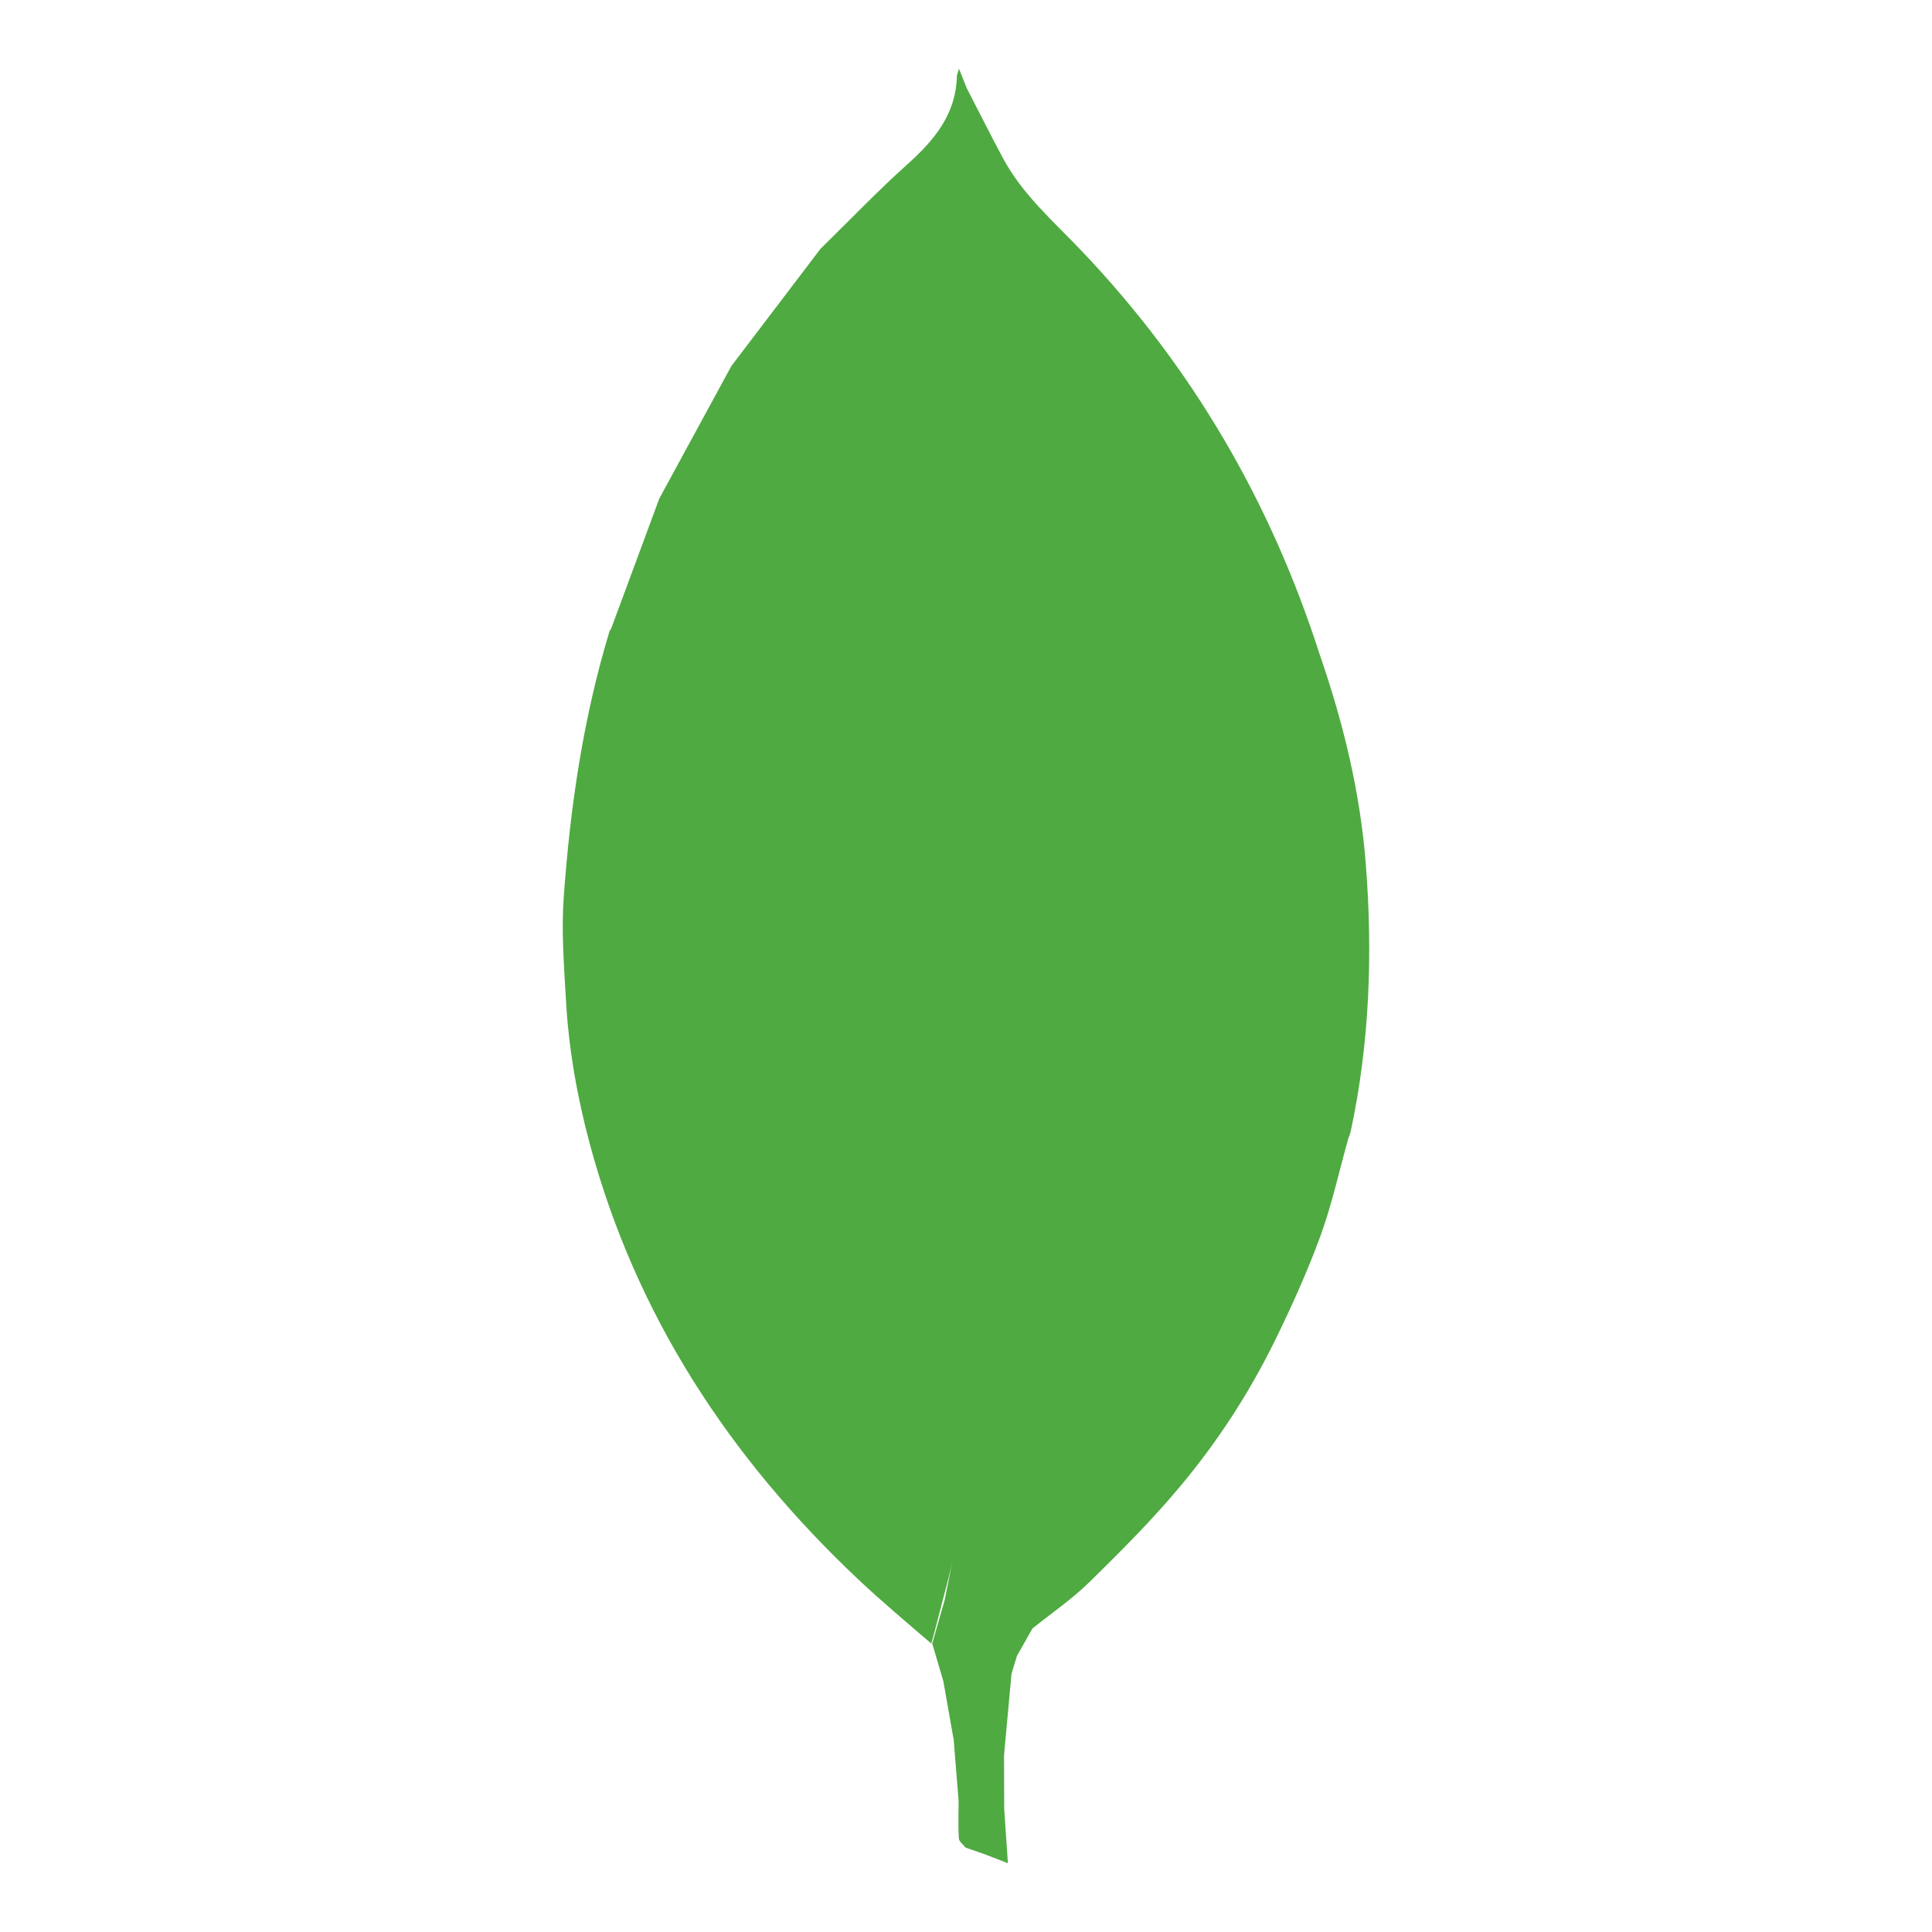
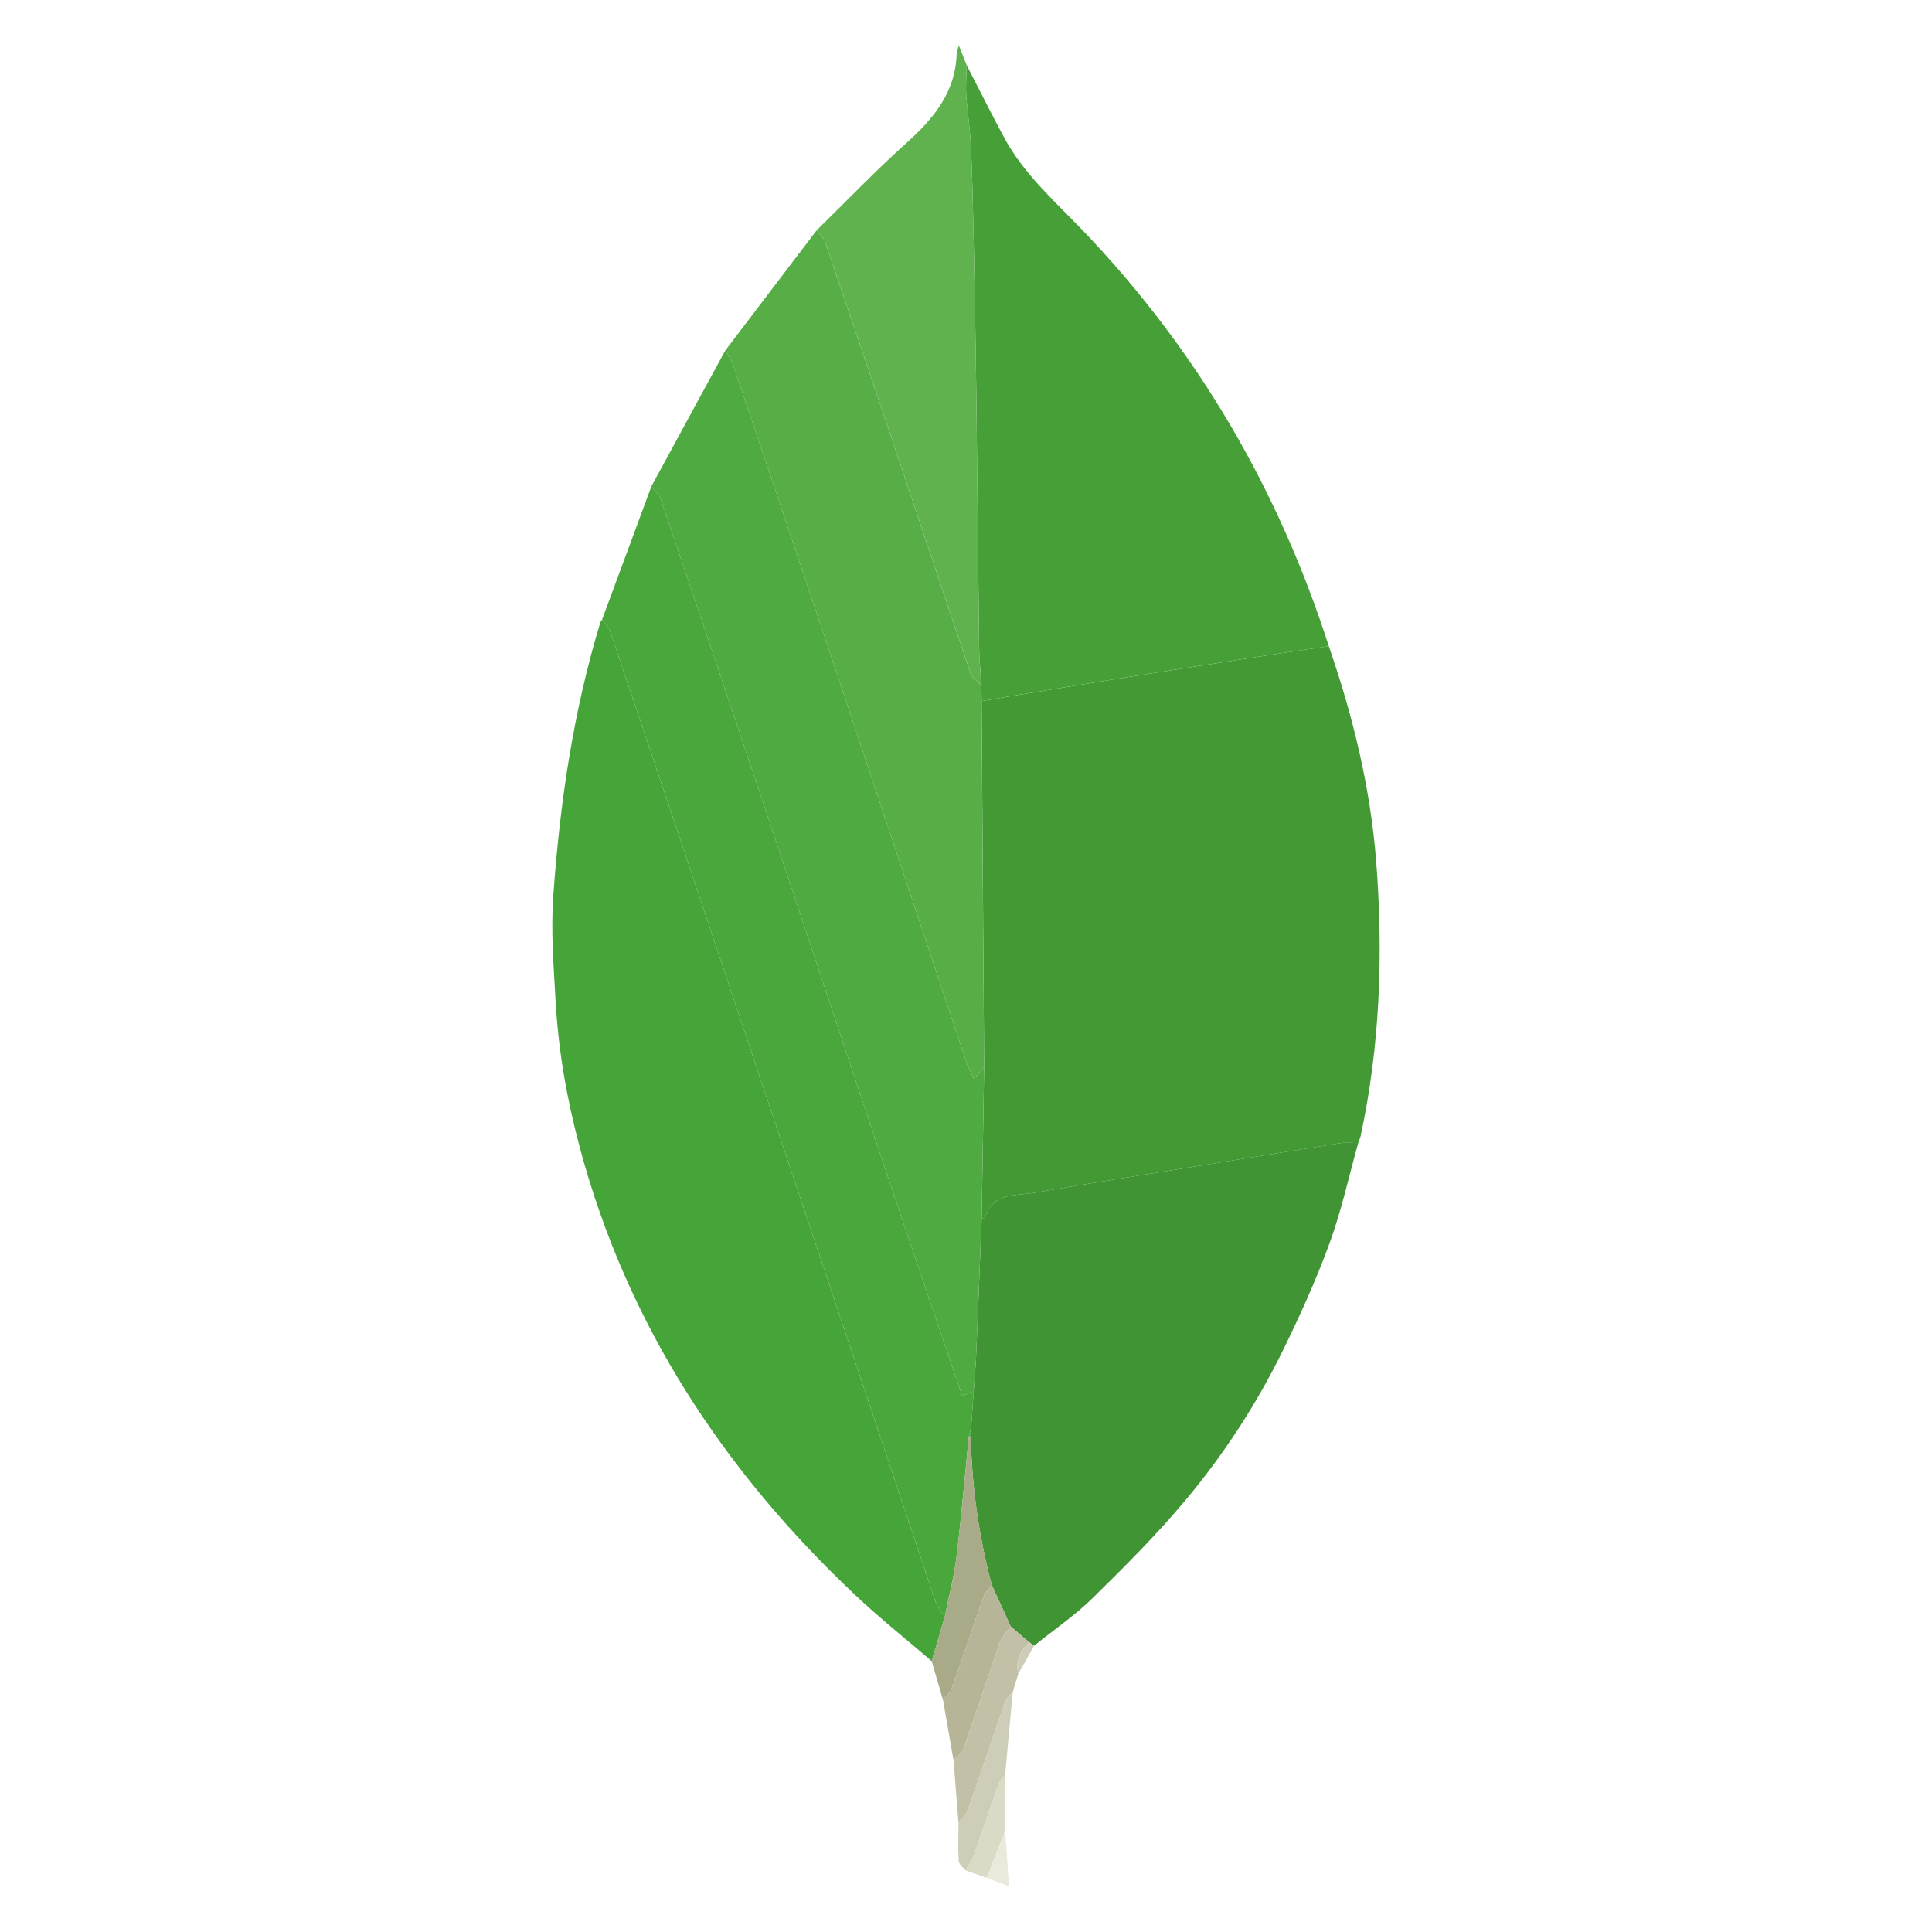
<svg xmlns="http://www.w3.org/2000/svg" viewBox="0 0 128 128">
-   <path fill-rule="evenodd" clip-rule="evenodd" fill="#4FAA41" d="M90.491 57.282c-.37-4.79-1.496-9.409-3.062-13.934-3.244-10.104-8.45-19.046-15.783-26.74-1.854-1.946-3.916-3.729-5.209-6.151-.818-1.532-1.597-3.085-2.394-4.629l-.505-1.273c-.085.292-.139.396-.142.501-.065 2.517-1.491 4.224-3.267 5.817-1.997 1.793-3.856 3.739-5.775 5.618l-5.901 7.763c-1.592 2.925-3.182 5.85-4.772 8.775l-3.19 8.617-.096.134c-1.756 5.768-2.622 11.698-3.048 17.688-.16 2.251.022 4.535.149 6.798.181 3.235.743 6.415 1.586 9.545 3.062 11.372 9.276 20.805 17.771 28.819 1.579 1.489 3.199 2.843 4.847 4.26.282-.965.507-1.93.763-2.895.256-.961.515-1.917.688-2.881-.174.964-.369 1.92-.562 2.881l-.826 2.895.738 2.501.684 3.884.326 4.053c-.003.823-.036 1.648.014 2.47.012.21.288.404.442.606l1.376.483 1.434.558-.246-3.603-.011-3.548.495-5.405.359-1.177 1.027-1.82c1.268-1.02 2.629-1.946 3.784-3.081 2.09-2.054 4.175-4.134 6.045-6.383a47.846 47.846 0 006.191-9.516c1.122-2.284 2.178-4.614 3.052-7.001.77-2.104 1.247-4.315 1.854-6.479.054-.156.126-.309.16-.468 1.254-5.841 1.465-11.741 1.004-17.682zm-23.599 49.375l-.805-1.763.805 1.763 1.183 1.01-1.183-1.01z" />
+   <path fill-rule="evenodd" clip-rule="evenodd" fill="#439934" d="M88.038 42.812c1.605 4.643 2.761 9.383 3.141 14.296.472 6.095.256 12.147-1.029 18.142-.035.165-.109.32-.164.48-.403.001-.814-.049-1.208.012-3.329.523-6.655 1.065-9.981 1.604-3.438.557-6.881 1.092-10.313 1.687-1.216.21-2.721-.041-3.212 1.641-.014.046-.154.054-.235.08l.166-10.051-.169-24.252 1.602-.275c2.62-.429 5.24-.864 7.862-1.281 3.129-.497 6.261-.98 9.392-1.465 1.381-.215 2.764-.412 4.148-.618z" />
+   <path fill-rule="evenodd" clip-rule="evenodd" fill="#45A538" d="M61.729 110.054c-1.69-1.453-3.439-2.842-5.059-4.37-8.717-8.222-15.093-17.899-18.233-29.566-.865-3.211-1.442-6.474-1.627-9.792-.13-2.322-.318-4.665-.154-6.975.437-6.144 1.325-12.229 3.127-18.147l.099-.138c.175.233.427.439.516.702 1.759 5.18 3.505 10.364 5.242 15.551 5.458 16.3 10.909 32.604 16.376 48.9.107.318.384.579.583.866l-.87 2.969z" />
+   <path fill-rule="evenodd" clip-rule="evenodd" fill="#46A037" d="M88.038 42.812c-1.384.206-2.768.403-4.149.616-3.131.485-6.263.968-9.392 1.465-2.622.417-5.242.852-7.862 1.281l-1.602.275-.012-1.045c-.053-.859-.144-1.717-.154-2.576-.069-5.478-.112-10.956-.18-16.434-.042-3.429-.105-6.857-.175-10.285-.043-2.13-.089-4.261-.185-6.388-.052-1.143-.236-2.28-.311-3.423-.042-.657.016-1.319.029-1.979.817 1.583 1.616 3.178 2.456 4.749 1.327 2.484 3.441 4.314 5.344 6.311 7.523 7.892 12.864 17.068 16.193 27.433z" />
+   <path fill-rule="evenodd" clip-rule="evenodd" fill="#409433" d="M65.036 80.753c.081-.026.222-.034.235-.08.491-1.682 1.996-1.431 3.212-1.641 3.432-.594 6.875-1.13 10.313-1.687 3.326-.539 6.652-1.081 9.981-1.604.394-.062.805-.011 1.208-.012-.622 2.22-1.112 4.488-1.901 6.647-.896 2.449-1.98 4.839-3.131 7.182a49.142 49.142 0 01-6.353 9.763c-1.919 2.308-4.058 4.441-6.202 6.548-1.185 1.165-2.582 2.114-3.882 3.161l-.337-.23-1.214-1.038-1.256-2.753a41.402 41.402 0 01-1.394-9.838l.023-.561.171-2.426c.057-.828.133-1.655.168-2.485.129-2.982.241-5.964.359-8.946z" />
+   <path fill-rule="evenodd" clip-rule="evenodd" fill="#4FAA41" d="M65.036 80.753c-.118 2.982-.23 5.964-.357 8.947-.035.83-.111 1.657-.168 2.485l-.765.289c-1.699-5.002-3.399-9.951-5.062-14.913-2.75-8.209-5.467-16.431-8.213-24.642a4498.887 4498.887 0 00-6.7-19.867c-.105-.31-.407-.552-.617-.826l4.896-9.002c.168.292.39.565.496.879a6167.476 6167.476 0 016.768 20.118c2.916 8.73 5.814 17.467 8.728 26.198.116.349.308.671.491 1.062l.67-.78-.167 10.052z" />
+   <path fill-rule="evenodd" clip-rule="evenodd" fill="#4AA73C" d="M43.155 32.227c.21.274.511.516.617.826a4498.887 4498.887 0 016.7 19.867c2.746 8.211 5.463 16.433 8.213 24.642 1.662 4.961 3.362 9.911 5.062 14.913l.765-.289-.171 2.426-.155.559c-.266 2.656-.49 5.318-.814 7.968-.163 1.328-.509 2.632-.772 3.947-.198-.287-.476-.548-.583-.866-5.467-16.297-10.918-32.6-16.376-48.9a3888.972 3888.972 0 00-5.242-15.551c-.089-.263-.34-.469-.516-.702l3.272-8.84z" />
+   <path fill-rule="evenodd" clip-rule="evenodd" fill="#57AE47" d="M65.202 70.702l-.67.78c-.183-.391-.375-.714-.491-1.062-2.913-8.731-5.812-17.468-8.728-26.198a6167.476 6167.476 0 00-6.768-20.118c-.105-.314-.327-.588-.496-.879l6.055-7.965c.191.255.463.482.562.769 1.681 4.921 3.347 9.848 5.003 14.778 1.547 4.604 3.071 9.215 4.636 13.813.105.308.47.526.714.786l.012 1.045c.058 8.082.115 16.167.171 24.251z" />
+   <path fill-rule="evenodd" clip-rule="evenodd" fill="#60B24F" d="M65.021 45.404c-.244-.26-.609-.478-.714-.786-1.565-4.598-3.089-9.209-4.636-13.813-1.656-4.93-3.322-9.856-5.003-14.778-.099-.287-.371-.514-.562-.769 1.969-1.928 3.877-3.925 5.925-5.764 1.821-1.634 3.285-3.386 3.352-5.968.003-.107.059-.214.145-.514l.519 1.306c-.013.661-.072 1.322-.029 1.979.075 1.143.259 2.28.311 3.423.096 2.127.142 4.258.185 6.388.069 3.428.132 6.856.175 10.285.067 5.478.111 10.956.18 16.434.008.861.098 1.718.152 2.577z" />
+   <path fill-rule="evenodd" clip-rule="evenodd" fill="#A9AA88" d="M62.598 107.085c.263-1.315.609-2.62.772-3.947.325-2.649.548-5.312.814-7.968l.066-.01.066.011a41.402 41.402 0 001.394 9.838c-.176.232-.425.439-.518.701-.727 2.05-1.412 4.116-2.143 6.166-.1.28-.378.498-.574.744l-.747-2.566.87-2.969z" />
+   <path fill-rule="evenodd" clip-rule="evenodd" fill="#B6B598" d="M62.476 112.621c.196-.246.475-.464.574-.744.731-2.05 1.417-4.115 2.143-6.166.093-.262.341-.469.518-.701l1.255 2.754c-.248.352-.59.669-.728 1.061l-2.404 7.059c-.099.283-.437.483-.663.722l-.695-3.985z" />
+   <path fill-rule="evenodd" clip-rule="evenodd" fill="#C2C1A7" d="M63.171 116.605c.227-.238.564-.439.663-.722l2.404-7.059c.137-.391.48-.709.728-1.061l1.215 1.037c-.587.58-.913 1.25-.717 2.097l-.369 1.208c-.168.207-.411.387-.494.624-.839 2.403-1.64 4.819-2.485 7.222-.107.305-.404.544-.614.812-.109-1.387-.22-2.771-.331-4.158z" />
+   <path fill-rule="evenodd" clip-rule="evenodd" fill="#CECDB7" d="M63.503 120.763c.209-.269.506-.508.614-.812.845-2.402 1.646-4.818 2.485-7.222.083-.236.325-.417.494-.624l-.509 5.545c-.136.157-.333.294-.398.477-.575 1.614-1.117 3.24-1.694 4.854-.119.333-.347.627-.525.938-.158-.207-.441-.407-.454-.623-.051-.841-.016-1.688-.013-2.533z" />
+   <path fill-rule="evenodd" clip-rule="evenodd" fill="#DBDAC7" d="M63.969 123.919c.178-.312.406-.606.525-.938.578-1.613 1.119-3.239 1.694-4.854.065-.183.263-.319.398-.477l.012 3.64-1.218 3.124-1.411-.495z" />
+   <path fill-rule="evenodd" clip-rule="evenodd" fill="#EBE9DC" d="M65.38 124.415l1.218-3.124.251 3.696-1.469-.572z" />
+   <path fill-rule="evenodd" clip-rule="evenodd" fill="#CECDB7" d="M67.464 110.898c-.196-.847.129-1.518.717-2.097l.337.23-1.054 1.867z" />
+   <path fill-rule="evenodd" clip-rule="evenodd" fill="#4FAA41" d="M64.316 95.172l-.066-.011-.066.01.155-.559-.023.56z" />
</svg>
